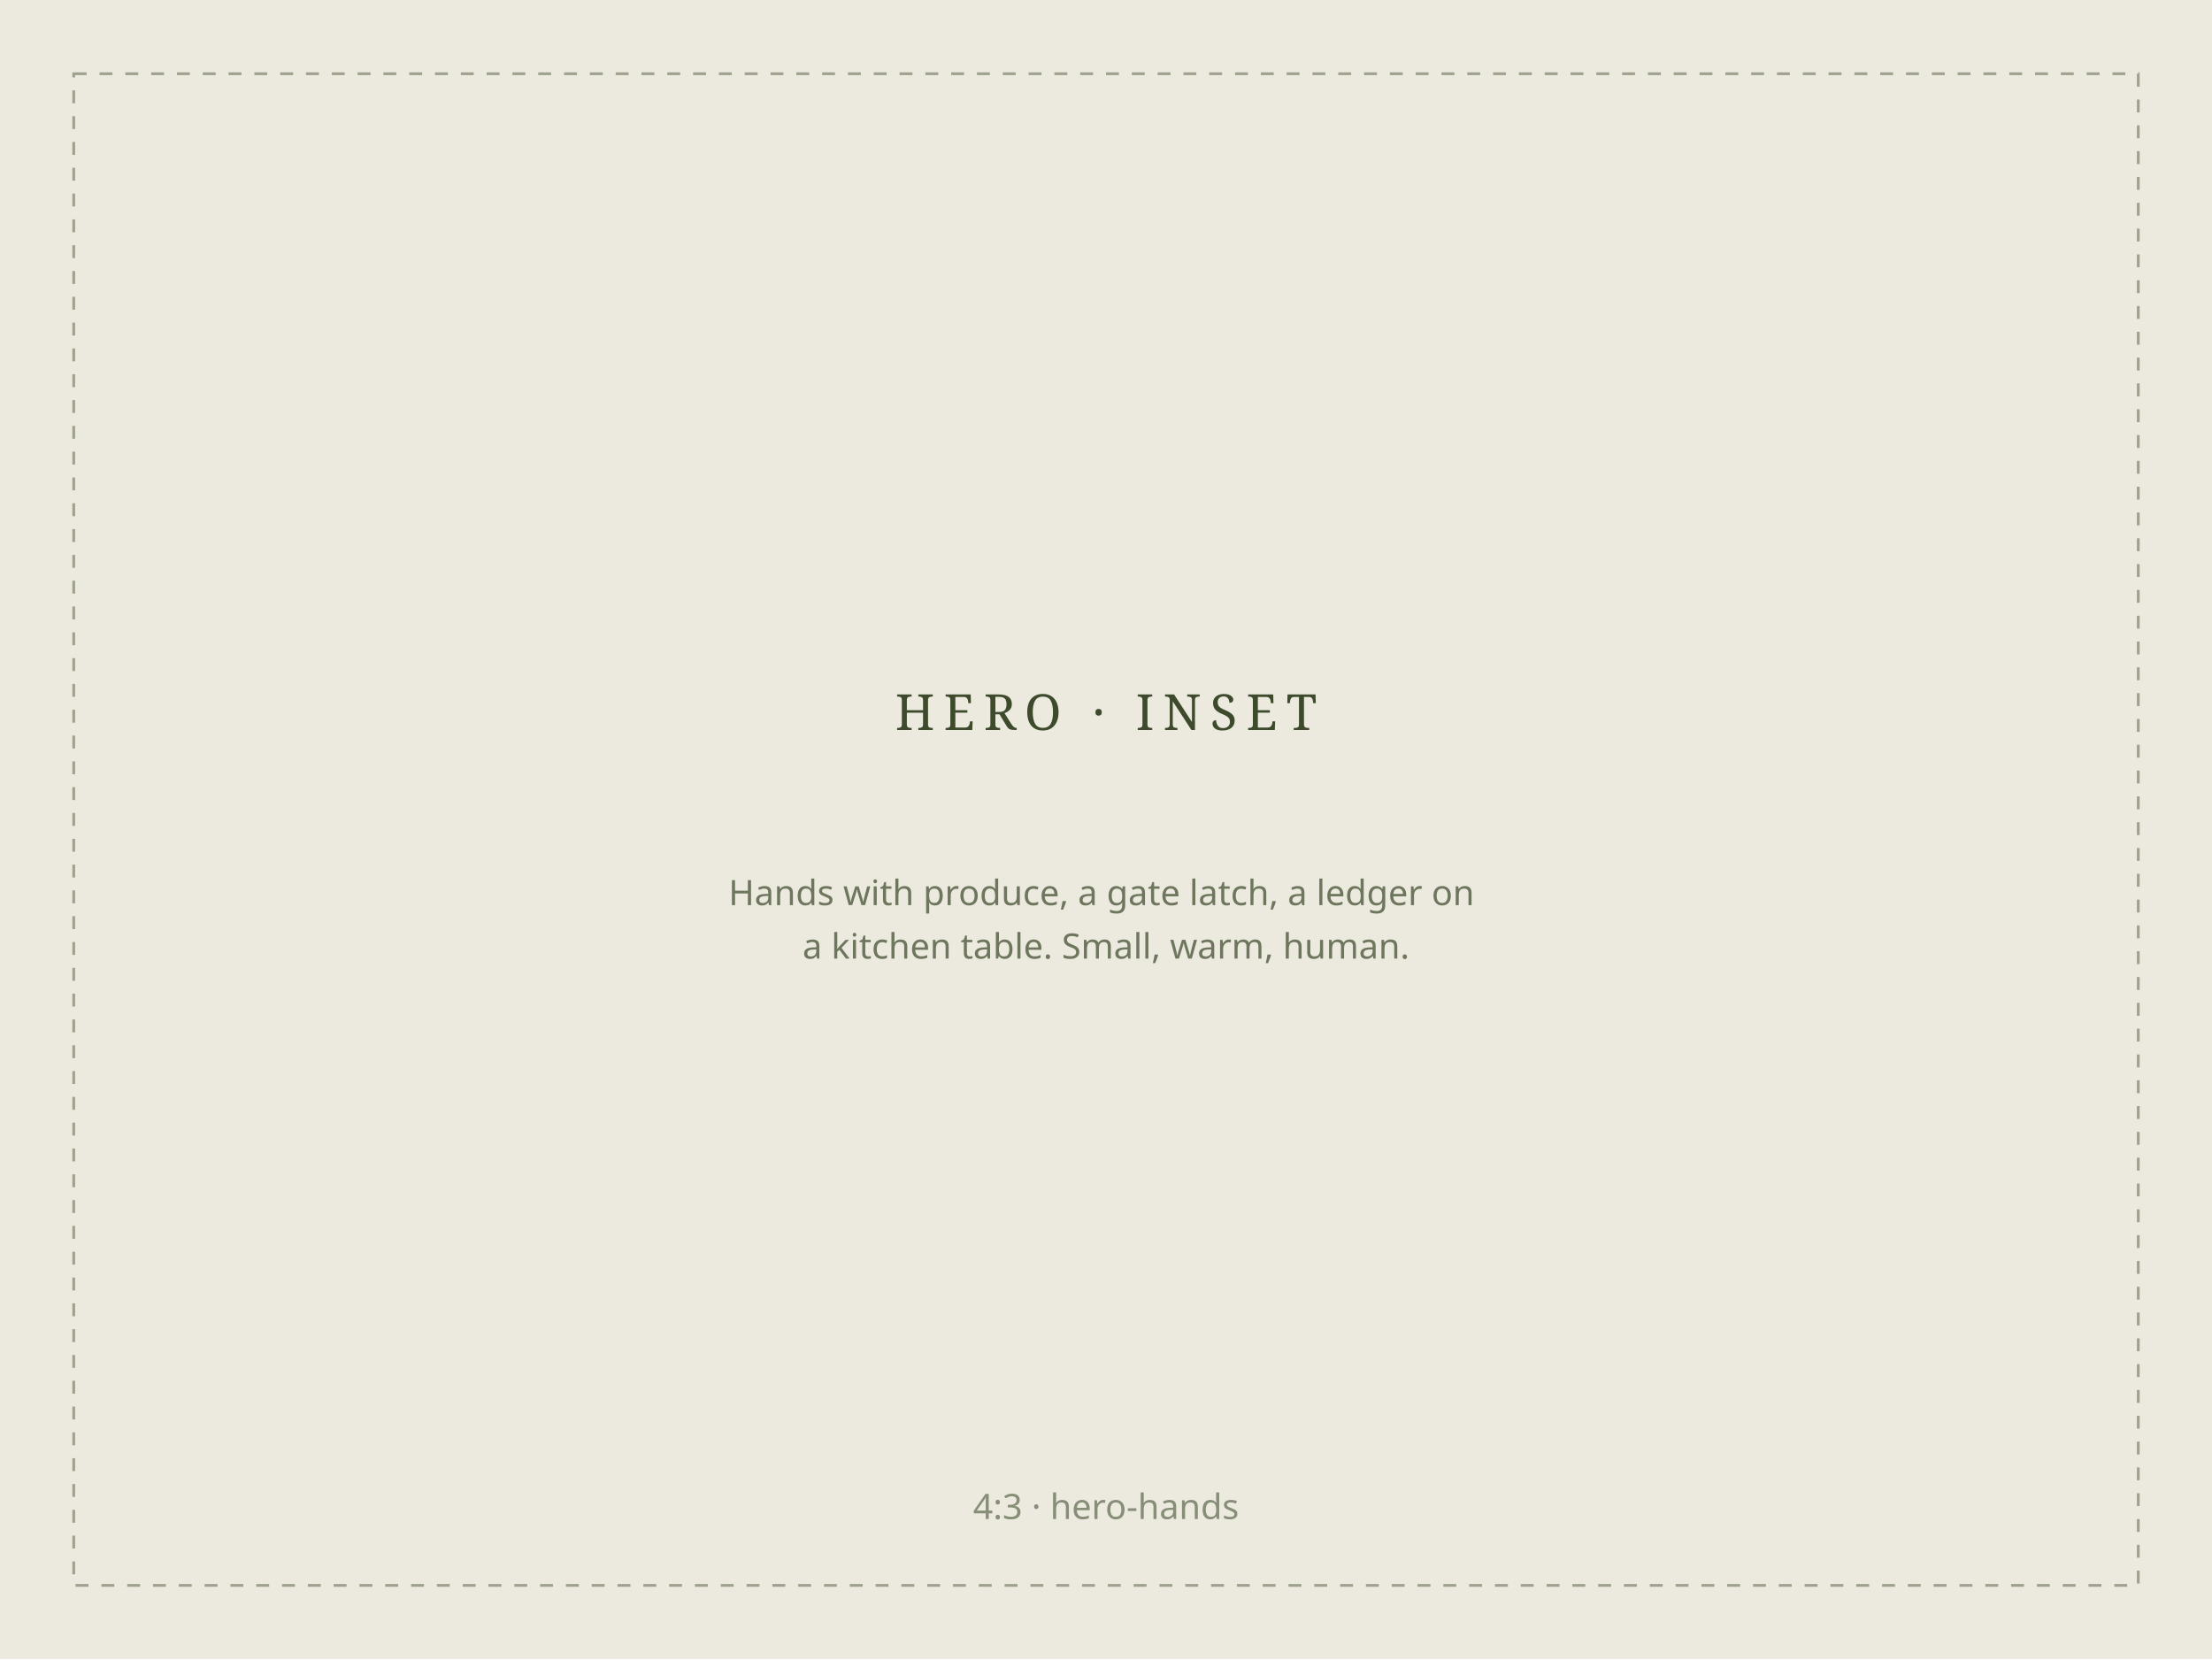
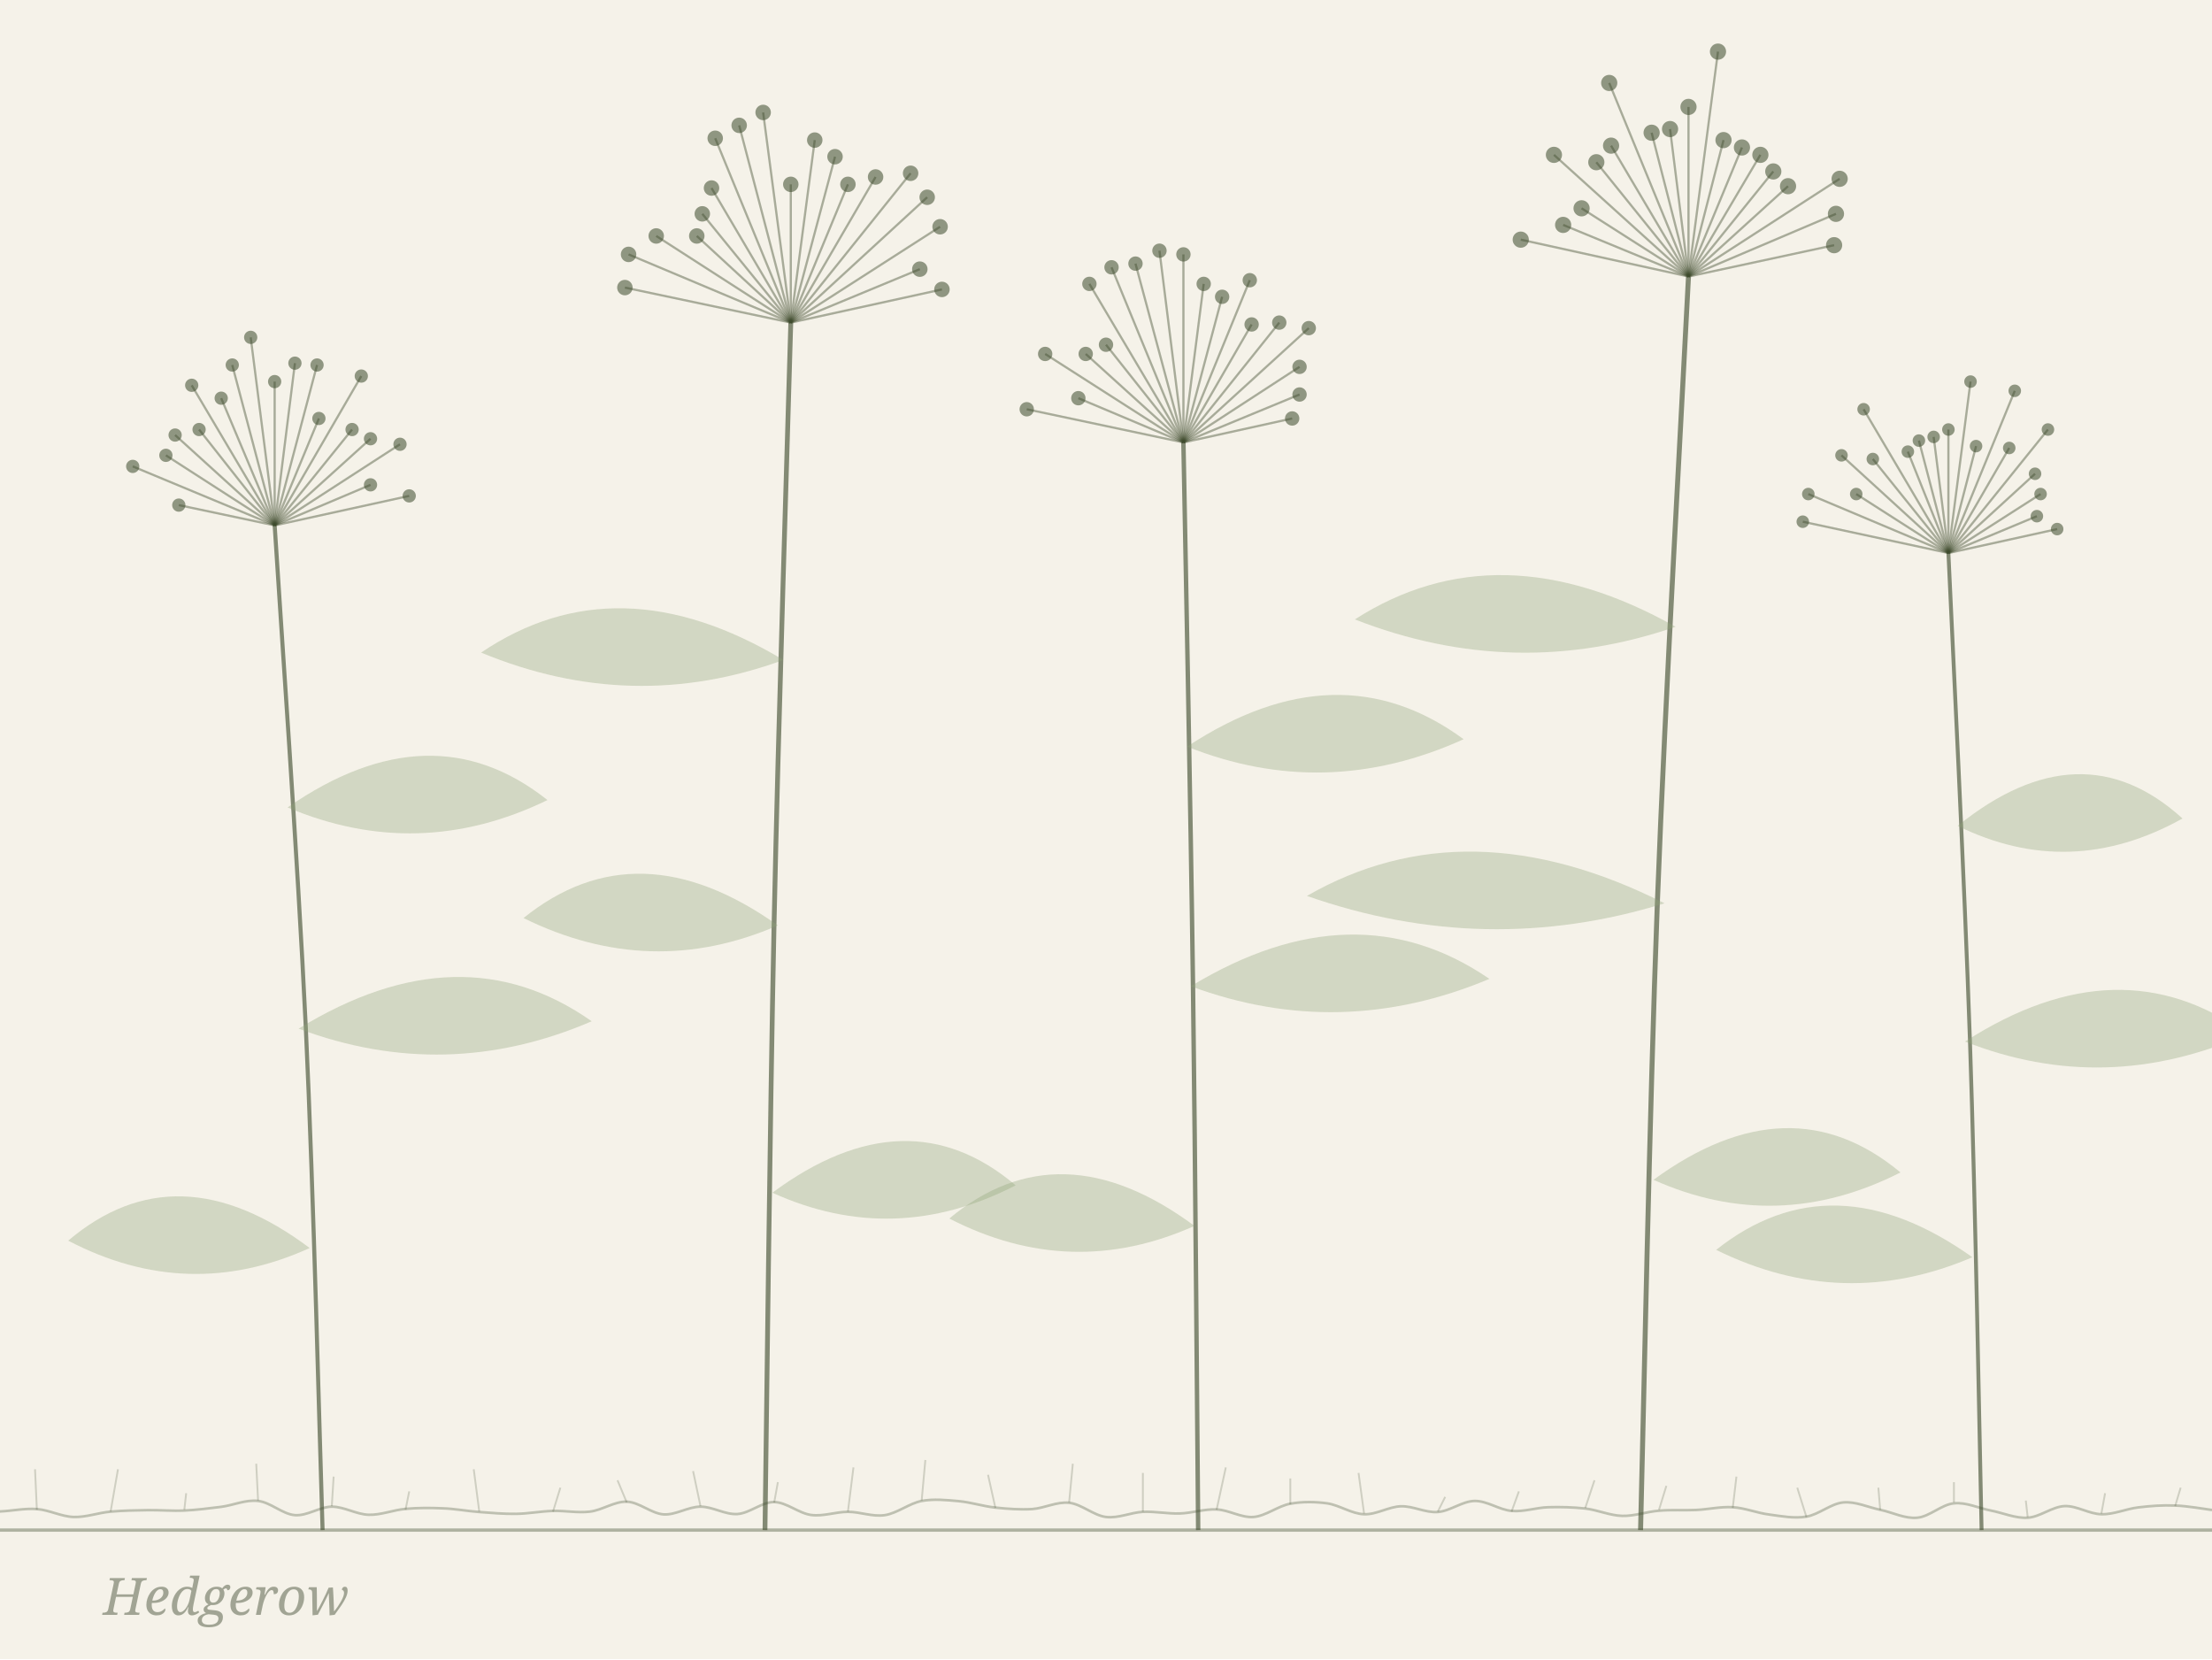
- <svg xmlns="http://www.w3.org/2000/svg" viewBox="0 0 1200 900" width="1200" height="900" role="img" aria-label="Placeholder: Hero · inset">
-   <rect width="1200" height="900" fill="#eceadf" />
-   <rect x="40" y="40" width="1120" height="820" fill="none" stroke="rgba(61,74,44,0.45)" stroke-width="1.5" stroke-dasharray="7 7" />
-   <g font-family="Georgia, serif" text-anchor="middle">
-     <text x="50%" y="396" font-size="27" letter-spacing="4.9" fill="#3d4a2c">HERO · INSET</text>
-   </g>
-   <g font-family="system-ui, sans-serif" text-anchor="middle" fill="#3d4a2c" opacity="0.72">
-     <text x="50%" y="491" font-size="19">
-       <tspan x="50%" dy="0">Hands with produce, a gate latch, a ledger on</tspan>
-       <tspan x="50%" dy="29">a kitchen table. Small, warm, human.</tspan>
-     </text>
-     <text x="50%" y="824" font-size="19" opacity="0.8">4:3  ·  hero-hands</text>
+ <svg xmlns="http://www.w3.org/2000/svg" viewBox="0 0 1200 900" width="1200" height="900" role="img" aria-label="Engraved study of hedgerow seed heads">
+   <rect width="1200" height="900" fill="#f5f2e9" />
+   <line x1="0" y1="830" x2="1200" y2="830" stroke="#3d4a2c" stroke-width="1.8" opacity="0.38" />
+   <path d="M -20.0 820.5 C -16.7 820.4 -6.7 820.2 0.0 819.9 C 6.7 819.6 13.3 818.1 20.0 818.6 C 26.7 819.1 33.3 822.7 40.0 822.9 C 46.7 823.1 53.3 820.6 60.0 820.0 C 66.7 819.4 73.3 819.3 80.0 819.2 C 86.7 819.1 93.3 819.7 100.0 819.4 C 106.7 819.1 113.3 818.2 120.0 817.4 C 126.7 816.5 133.3 813.4 140.0 814.2 C 146.7 814.9 153.3 821.4 160.0 821.9 C 166.7 822.4 173.3 817.4 180.0 817.3 C 186.7 817.3 193.3 821.5 200.0 821.7 C 206.7 821.9 213.3 819.1 220.0 818.5 C 226.7 817.9 233.3 817.9 240.0 818.2 C 246.7 818.4 253.3 819.7 260.0 820.2 C 266.7 820.7 273.3 821.3 280.0 821.2 C 286.7 821.1 293.3 819.8 300.0 819.6 C 306.7 819.4 313.3 820.8 320.0 820.0 C 326.7 819.2 333.3 814.4 340.0 814.6 C 346.7 814.8 353.3 821.0 360.0 821.5 C 366.7 821.9 373.3 817.3 380.0 817.3 C 386.7 817.3 393.3 821.7 400.0 821.3 C 406.7 820.9 413.3 814.7 420.0 814.8 C 426.7 814.9 433.3 820.9 440.0 821.8 C 446.7 822.7 453.3 820.1 460.0 820.1 C 466.7 820.1 473.3 822.9 480.0 821.9 C 486.7 820.9 493.3 815.5 500.0 814.2 C 506.7 813.0 513.3 813.7 520.0 814.3 C 526.7 814.9 533.3 817.1 540.0 817.8 C 546.7 818.5 553.3 819.0 560.0 818.6 C 566.7 818.1 573.3 814.5 580.0 815.2 C 586.7 815.9 593.3 822.1 600.0 822.9 C 606.7 823.7 613.3 820.5 620.0 820.1 C 626.7 819.8 633.3 821.2 640.0 821.0 C 646.7 820.8 653.3 818.5 660.0 818.8 C 666.7 819.1 673.3 823.4 680.0 822.9 C 686.7 822.4 693.3 816.9 700.0 815.7 C 706.7 814.5 713.3 814.6 720.0 815.5 C 726.7 816.5 733.3 821.2 740.0 821.4 C 746.7 821.7 753.3 817.3 760.0 817.1 C 766.7 816.9 773.3 820.7 780.0 820.2 C 786.7 819.7 793.3 814.3 800.0 814.2 C 806.7 814.1 813.3 819.0 820.0 819.6 C 826.7 820.2 833.3 817.8 840.0 817.6 C 846.7 817.4 853.3 817.6 860.0 818.3 C 866.7 819.1 873.3 822.1 880.0 822.3 C 886.7 822.5 893.3 820.0 900.0 819.5 C 906.7 818.9 913.3 819.4 920.0 819.1 C 926.7 818.8 933.3 817.2 940.0 817.6 C 946.7 818.0 953.3 820.8 960.0 821.6 C 966.7 822.5 973.3 823.8 980.0 822.7 C 986.7 821.6 993.3 815.6 1000.0 815.0 C 1006.7 814.4 1013.3 817.6 1020.0 819.0 C 1026.7 820.4 1033.3 823.9 1040.0 823.3 C 1046.7 822.8 1053.3 816.1 1060.0 815.5 C 1066.7 814.8 1073.3 818.1 1080.0 819.4 C 1086.7 820.7 1093.3 823.7 1100.0 823.3 C 1106.7 822.9 1113.3 817.3 1120.0 817.0 C 1126.7 816.7 1133.3 821.3 1140.0 821.4 C 1146.7 821.6 1153.3 818.5 1160.0 817.7 C 1166.7 816.9 1173.3 816.4 1180.0 816.7 C 1186.7 816.9 1196.7 818.7 1200.0 819.1" fill="none" stroke="#3d4a2c" stroke-width="1.4" opacity="0.3" />
+   <line x1="-20" y1="821" x2="-21" y2="800" stroke="#3d4a2c" stroke-width="1" opacity="0.21" />
+   <line x1="20" y1="819" x2="19" y2="797" stroke="#3d4a2c" stroke-width="1" opacity="0.21" />
+   <line x1="60" y1="820" x2="64" y2="797" stroke="#3d4a2c" stroke-width="1" opacity="0.21" />
+   <line x1="100" y1="819" x2="101" y2="810" stroke="#3d4a2c" stroke-width="1" opacity="0.21" />
+   <line x1="140" y1="814" x2="139" y2="794" stroke="#3d4a2c" stroke-width="1" opacity="0.21" />
+   <line x1="180" y1="817" x2="181" y2="801" stroke="#3d4a2c" stroke-width="1" opacity="0.21" />
+   <line x1="220" y1="819" x2="222" y2="809" stroke="#3d4a2c" stroke-width="1" opacity="0.21" />
+   <line x1="260" y1="820" x2="257" y2="797" stroke="#3d4a2c" stroke-width="1" opacity="0.21" />
+   <line x1="300" y1="820" x2="304" y2="807" stroke="#3d4a2c" stroke-width="1" opacity="0.21" />
+   <line x1="340" y1="815" x2="335" y2="803" stroke="#3d4a2c" stroke-width="1" opacity="0.21" />
+   <line x1="380" y1="817" x2="376" y2="798" stroke="#3d4a2c" stroke-width="1" opacity="0.21" />
+   <line x1="420" y1="815" x2="422" y2="804" stroke="#3d4a2c" stroke-width="1" opacity="0.21" />
+   <line x1="460" y1="820" x2="463" y2="796" stroke="#3d4a2c" stroke-width="1" opacity="0.21" />
+   <line x1="500" y1="814" x2="502" y2="792" stroke="#3d4a2c" stroke-width="1" opacity="0.21" />
+   <line x1="540" y1="818" x2="536" y2="800" stroke="#3d4a2c" stroke-width="1" opacity="0.21" />
+   <line x1="580" y1="815" x2="582" y2="794" stroke="#3d4a2c" stroke-width="1" opacity="0.21" />
+   <line x1="620" y1="820" x2="620" y2="799" stroke="#3d4a2c" stroke-width="1" opacity="0.21" />
+   <line x1="660" y1="819" x2="665" y2="796" stroke="#3d4a2c" stroke-width="1" opacity="0.21" />
+   <line x1="700" y1="816" x2="700" y2="802" stroke="#3d4a2c" stroke-width="1" opacity="0.21" />
+   <line x1="740" y1="821" x2="737" y2="799" stroke="#3d4a2c" stroke-width="1" opacity="0.21" />
+   <line x1="780" y1="820" x2="784" y2="812" stroke="#3d4a2c" stroke-width="1" opacity="0.21" />
+   <line x1="820" y1="820" x2="824" y2="809" stroke="#3d4a2c" stroke-width="1" opacity="0.21" />
+   <line x1="860" y1="818" x2="865" y2="803" stroke="#3d4a2c" stroke-width="1" opacity="0.21" />
+   <line x1="900" y1="819" x2="904" y2="806" stroke="#3d4a2c" stroke-width="1" opacity="0.21" />
+   <line x1="940" y1="818" x2="942" y2="801" stroke="#3d4a2c" stroke-width="1" opacity="0.21" />
+   <line x1="980" y1="823" x2="975" y2="807" stroke="#3d4a2c" stroke-width="1" opacity="0.21" />
+   <line x1="1020" y1="819" x2="1019" y2="807" stroke="#3d4a2c" stroke-width="1" opacity="0.21" />
+   <line x1="1060" y1="815" x2="1060" y2="804" stroke="#3d4a2c" stroke-width="1" opacity="0.21" />
+   <line x1="1100" y1="823" x2="1099" y2="814" stroke="#3d4a2c" stroke-width="1" opacity="0.21" />
+   <line x1="1140" y1="821" x2="1142" y2="810" stroke="#3d4a2c" stroke-width="1" opacity="0.21" />
+   <line x1="1180" y1="817" x2="1183" y2="807" stroke="#3d4a2c" stroke-width="1" opacity="0.21" />
+   <path d="M 175.0 830.0 C 173.5 784.6 170.2 648.3 165.9 557.5 C 161.6 466.7 151.8 330.4 149.0 285.0" fill="none" stroke="#3d4a2c" stroke-width="2.2" opacity="0.62" />
+   <line x1="149" y1="285" x2="97" y2="274" stroke="#3d4a2c" stroke-width="1.2" opacity="0.42" />
+   <circle cx="97" cy="274" r="3.6" fill="#3d4a2c" opacity="0.55" />
+   <line x1="149" y1="285" x2="72" y2="253" stroke="#3d4a2c" stroke-width="1.2" opacity="0.42" />
+   <circle cx="72" cy="253" r="3.6" fill="#3d4a2c" opacity="0.55" />
+   <line x1="149" y1="285" x2="90" y2="247" stroke="#3d4a2c" stroke-width="1.2" opacity="0.42" />
+   <circle cx="90" cy="247" r="3.6" fill="#3d4a2c" opacity="0.55" />
+   <line x1="149" y1="285" x2="95" y2="236" stroke="#3d4a2c" stroke-width="1.2" opacity="0.42" />
+   <circle cx="95" cy="236" r="3.6" fill="#3d4a2c" opacity="0.55" />
+   <line x1="149" y1="285" x2="108" y2="233" stroke="#3d4a2c" stroke-width="1.2" opacity="0.42" />
+   <circle cx="108" cy="233" r="3.6" fill="#3d4a2c" opacity="0.55" />
+   <line x1="149" y1="285" x2="104" y2="209" stroke="#3d4a2c" stroke-width="1.2" opacity="0.42" />
+   <circle cx="104" cy="209" r="3.6" fill="#3d4a2c" opacity="0.55" />
+   <line x1="149" y1="285" x2="120" y2="216" stroke="#3d4a2c" stroke-width="1.2" opacity="0.42" />
+   <circle cx="120" cy="216" r="3.6" fill="#3d4a2c" opacity="0.55" />
+   <line x1="149" y1="285" x2="126" y2="198" stroke="#3d4a2c" stroke-width="1.2" opacity="0.42" />
+   <circle cx="126" cy="198" r="3.6" fill="#3d4a2c" opacity="0.55" />
+   <line x1="149" y1="285" x2="136" y2="183" stroke="#3d4a2c" stroke-width="1.2" opacity="0.42" />
+   <circle cx="136" cy="183" r="3.6" fill="#3d4a2c" opacity="0.55" />
+   <line x1="149" y1="285" x2="149" y2="207" stroke="#3d4a2c" stroke-width="1.2" opacity="0.42" />
+   <circle cx="149" cy="207" r="3.6" fill="#3d4a2c" opacity="0.55" />
+   <line x1="149" y1="285" x2="160" y2="197" stroke="#3d4a2c" stroke-width="1.2" opacity="0.42" />
+   <circle cx="160" cy="197" r="3.6" fill="#3d4a2c" opacity="0.55" />
+   <line x1="149" y1="285" x2="172" y2="198" stroke="#3d4a2c" stroke-width="1.2" opacity="0.42" />
+   <circle cx="172" cy="198" r="3.6" fill="#3d4a2c" opacity="0.55" />
+   <line x1="149" y1="285" x2="173" y2="227" stroke="#3d4a2c" stroke-width="1.2" opacity="0.42" />
+   <circle cx="173" cy="227" r="3.6" fill="#3d4a2c" opacity="0.55" />
+   <line x1="149" y1="285" x2="196" y2="204" stroke="#3d4a2c" stroke-width="1.2" opacity="0.42" />
+   <circle cx="196" cy="204" r="3.6" fill="#3d4a2c" opacity="0.55" />
+   <line x1="149" y1="285" x2="191" y2="233" stroke="#3d4a2c" stroke-width="1.2" opacity="0.42" />
+   <circle cx="191" cy="233" r="3.6" fill="#3d4a2c" opacity="0.55" />
+   <line x1="149" y1="285" x2="201" y2="238" stroke="#3d4a2c" stroke-width="1.2" opacity="0.42" />
+   <circle cx="201" cy="238" r="3.6" fill="#3d4a2c" opacity="0.55" />
+   <line x1="149" y1="285" x2="217" y2="241" stroke="#3d4a2c" stroke-width="1.2" opacity="0.42" />
+   <circle cx="217" cy="241" r="3.6" fill="#3d4a2c" opacity="0.55" />
+   <line x1="149" y1="285" x2="201" y2="263" stroke="#3d4a2c" stroke-width="1.2" opacity="0.42" />
+   <circle cx="201" cy="263" r="3.6" fill="#3d4a2c" opacity="0.55" />
+   <line x1="149" y1="285" x2="222" y2="269" stroke="#3d4a2c" stroke-width="1.2" opacity="0.42" />
+   <circle cx="222" cy="269" r="3.6" fill="#3d4a2c" opacity="0.55" />
+   <path d="M 168 677 Q 96 623 37 673 Q 102 707 168 677 Z" fill="#8fa377" opacity="0.34" />
+   <path d="M 162 558 Q 250 504 321 554 Q 242 588 162 558 Z" fill="#8fa377" opacity="0.34" />
+   <path d="M 156 438 Q 234 384 297 434 Q 227 468 156 438 Z" fill="#8fa377" opacity="0.34" />
+   <path d="M 415.0 830.0 C 415.8 775.4 417.6 611.7 419.9 502.5 C 422.2 393.3 427.5 229.6 429.0 175.0" fill="none" stroke="#3d4a2c" stroke-width="2.6" opacity="0.62" />
+   <line x1="429" y1="175" x2="339" y2="156" stroke="#3d4a2c" stroke-width="1.2" opacity="0.42" />
+   <circle cx="339" cy="156" r="4.2" fill="#3d4a2c" opacity="0.55" />
+   <line x1="429" y1="175" x2="341" y2="138" stroke="#3d4a2c" stroke-width="1.2" opacity="0.42" />
+   <circle cx="341" cy="138" r="4.2" fill="#3d4a2c" opacity="0.55" />
+   <line x1="429" y1="175" x2="356" y2="128" stroke="#3d4a2c" stroke-width="1.2" opacity="0.42" />
+   <circle cx="356" cy="128" r="4.2" fill="#3d4a2c" opacity="0.55" />
+   <line x1="429" y1="175" x2="378" y2="128" stroke="#3d4a2c" stroke-width="1.2" opacity="0.42" />
+   <circle cx="378" cy="128" r="4.2" fill="#3d4a2c" opacity="0.55" />
+   <line x1="429" y1="175" x2="381" y2="116" stroke="#3d4a2c" stroke-width="1.2" opacity="0.42" />
+   <circle cx="381" cy="116" r="4.2" fill="#3d4a2c" opacity="0.55" />
+   <line x1="429" y1="175" x2="386" y2="102" stroke="#3d4a2c" stroke-width="1.2" opacity="0.42" />
+   <circle cx="386" cy="102" r="4.2" fill="#3d4a2c" opacity="0.55" />
+   <line x1="429" y1="175" x2="388" y2="75" stroke="#3d4a2c" stroke-width="1.2" opacity="0.42" />
+   <circle cx="388" cy="75" r="4.2" fill="#3d4a2c" opacity="0.55" />
+   <line x1="429" y1="175" x2="401" y2="68" stroke="#3d4a2c" stroke-width="1.2" opacity="0.42" />
+   <circle cx="401" cy="68" r="4.2" fill="#3d4a2c" opacity="0.55" />
+   <line x1="429" y1="175" x2="414" y2="61" stroke="#3d4a2c" stroke-width="1.2" opacity="0.42" />
+   <circle cx="414" cy="61" r="4.2" fill="#3d4a2c" opacity="0.55" />
+   <line x1="429" y1="175" x2="429" y2="100" stroke="#3d4a2c" stroke-width="1.2" opacity="0.42" />
+   <circle cx="429" cy="100" r="4.2" fill="#3d4a2c" opacity="0.55" />
+   <line x1="429" y1="175" x2="442" y2="76" stroke="#3d4a2c" stroke-width="1.2" opacity="0.42" />
+   <circle cx="442" cy="76" r="4.2" fill="#3d4a2c" opacity="0.55" />
+   <line x1="429" y1="175" x2="453" y2="85" stroke="#3d4a2c" stroke-width="1.2" opacity="0.42" />
+   <circle cx="453" cy="85" r="4.2" fill="#3d4a2c" opacity="0.55" />
+   <line x1="429" y1="175" x2="460" y2="100" stroke="#3d4a2c" stroke-width="1.2" opacity="0.42" />
+   <circle cx="460" cy="100" r="4.2" fill="#3d4a2c" opacity="0.55" />
+   <line x1="429" y1="175" x2="475" y2="96" stroke="#3d4a2c" stroke-width="1.2" opacity="0.42" />
+   <circle cx="475" cy="96" r="4.2" fill="#3d4a2c" opacity="0.55" />
+   <line x1="429" y1="175" x2="494" y2="94" stroke="#3d4a2c" stroke-width="1.2" opacity="0.42" />
+   <circle cx="494" cy="94" r="4.2" fill="#3d4a2c" opacity="0.55" />
+   <line x1="429" y1="175" x2="503" y2="107" stroke="#3d4a2c" stroke-width="1.2" opacity="0.42" />
+   <circle cx="503" cy="107" r="4.2" fill="#3d4a2c" opacity="0.55" />
+   <line x1="429" y1="175" x2="510" y2="123" stroke="#3d4a2c" stroke-width="1.2" opacity="0.42" />
+   <circle cx="510" cy="123" r="4.2" fill="#3d4a2c" opacity="0.55" />
+   <line x1="429" y1="175" x2="499" y2="146" stroke="#3d4a2c" stroke-width="1.2" opacity="0.42" />
+   <circle cx="499" cy="146" r="4.2" fill="#3d4a2c" opacity="0.55" />
+   <line x1="429" y1="175" x2="511" y2="157" stroke="#3d4a2c" stroke-width="1.2" opacity="0.42" />
+   <circle cx="511" cy="157" r="4.2" fill="#3d4a2c" opacity="0.55" />
+   <path d="M 419 647 Q 492 593 551 643 Q 485 677 419 647 Z" fill="#8fa377" opacity="0.34" />
+   <path d="M 422 502 Q 346 448 284 498 Q 353 532 422 502 Z" fill="#8fa377" opacity="0.34" />
+   <path d="M 425 358 Q 335 304 261 354 Q 343 388 425 358 Z" fill="#8fa377" opacity="0.34" />
+   <path d="M 650.0 830.0 C 649.5 780.8 648.5 633.3 647.2 535.0 C 645.9 436.7 642.9 289.2 642.0 240.0" fill="none" stroke="#3d4a2c" stroke-width="2.4" opacity="0.62" />
+   <line x1="642" y1="240" x2="557" y2="222" stroke="#3d4a2c" stroke-width="1.2" opacity="0.42" />
+   <circle cx="557" cy="222" r="3.9" fill="#3d4a2c" opacity="0.55" />
+   <line x1="642" y1="240" x2="585" y2="216" stroke="#3d4a2c" stroke-width="1.2" opacity="0.42" />
+   <circle cx="585" cy="216" r="3.9" fill="#3d4a2c" opacity="0.55" />
+   <line x1="642" y1="240" x2="567" y2="192" stroke="#3d4a2c" stroke-width="1.2" opacity="0.42" />
+   <circle cx="567" cy="192" r="3.9" fill="#3d4a2c" opacity="0.55" />
+   <line x1="642" y1="240" x2="589" y2="192" stroke="#3d4a2c" stroke-width="1.2" opacity="0.42" />
+   <circle cx="589" cy="192" r="3.9" fill="#3d4a2c" opacity="0.55" />
+   <line x1="642" y1="240" x2="600" y2="187" stroke="#3d4a2c" stroke-width="1.2" opacity="0.42" />
+   <circle cx="600" cy="187" r="3.9" fill="#3d4a2c" opacity="0.55" />
+   <line x1="642" y1="240" x2="591" y2="154" stroke="#3d4a2c" stroke-width="1.2" opacity="0.42" />
+   <circle cx="591" cy="154" r="3.9" fill="#3d4a2c" opacity="0.55" />
+   <line x1="642" y1="240" x2="603" y2="145" stroke="#3d4a2c" stroke-width="1.2" opacity="0.42" />
+   <circle cx="603" cy="145" r="3.9" fill="#3d4a2c" opacity="0.55" />
+   <line x1="642" y1="240" x2="616" y2="143" stroke="#3d4a2c" stroke-width="1.2" opacity="0.42" />
+   <circle cx="616" cy="143" r="3.9" fill="#3d4a2c" opacity="0.55" />
+   <line x1="642" y1="240" x2="629" y2="136" stroke="#3d4a2c" stroke-width="1.2" opacity="0.42" />
+   <circle cx="629" cy="136" r="3.9" fill="#3d4a2c" opacity="0.55" />
+   <line x1="642" y1="240" x2="642" y2="138" stroke="#3d4a2c" stroke-width="1.2" opacity="0.42" />
+   <circle cx="642" cy="138" r="3.9" fill="#3d4a2c" opacity="0.55" />
+   <line x1="642" y1="240" x2="653" y2="154" stroke="#3d4a2c" stroke-width="1.2" opacity="0.42" />
+   <circle cx="653" cy="154" r="3.9" fill="#3d4a2c" opacity="0.55" />
+   <line x1="642" y1="240" x2="663" y2="161" stroke="#3d4a2c" stroke-width="1.2" opacity="0.42" />
+   <circle cx="663" cy="161" r="3.9" fill="#3d4a2c" opacity="0.55" />
+   <line x1="642" y1="240" x2="678" y2="152" stroke="#3d4a2c" stroke-width="1.2" opacity="0.42" />
+   <circle cx="678" cy="152" r="3.9" fill="#3d4a2c" opacity="0.55" />
+   <line x1="642" y1="240" x2="679" y2="176" stroke="#3d4a2c" stroke-width="1.2" opacity="0.42" />
+   <circle cx="679" cy="176" r="3.9" fill="#3d4a2c" opacity="0.55" />
+   <line x1="642" y1="240" x2="694" y2="175" stroke="#3d4a2c" stroke-width="1.2" opacity="0.42" />
+   <circle cx="694" cy="175" r="3.9" fill="#3d4a2c" opacity="0.55" />
+   <line x1="642" y1="240" x2="710" y2="178" stroke="#3d4a2c" stroke-width="1.2" opacity="0.42" />
+   <circle cx="710" cy="178" r="3.9" fill="#3d4a2c" opacity="0.55" />
+   <line x1="642" y1="240" x2="705" y2="199" stroke="#3d4a2c" stroke-width="1.2" opacity="0.42" />
+   <circle cx="705" cy="199" r="3.9" fill="#3d4a2c" opacity="0.55" />
+   <line x1="642" y1="240" x2="705" y2="214" stroke="#3d4a2c" stroke-width="1.2" opacity="0.42" />
+   <circle cx="705" cy="214" r="3.9" fill="#3d4a2c" opacity="0.55" />
+   <line x1="642" y1="240" x2="701" y2="227" stroke="#3d4a2c" stroke-width="1.2" opacity="0.42" />
+   <circle cx="701" cy="227" r="3.9" fill="#3d4a2c" opacity="0.55" />
+   <path d="M 648 665 Q 575 611 515 661 Q 581 695 648 665 Z" fill="#8fa377" opacity="0.34" />
+   <path d="M 646 535 Q 735 481 808 531 Q 727 565 646 535 Z" fill="#8fa377" opacity="0.34" />
+   <path d="M 644 405 Q 726 351 794 401 Q 719 435 644 405 Z" fill="#8fa377" opacity="0.34" />
+   <path d="M 890.0 830.0 C 891.5 773.3 894.8 603.3 899.1 490.0 C 903.4 376.7 913.2 206.7 916.0 150.0" fill="none" stroke="#3d4a2c" stroke-width="2.7" opacity="0.62" />
+   <line x1="916" y1="150" x2="825" y2="130" stroke="#3d4a2c" stroke-width="1.2" opacity="0.42" />
+   <circle cx="825" cy="130" r="4.4" fill="#3d4a2c" opacity="0.55" />
+   <line x1="916" y1="150" x2="848" y2="122" stroke="#3d4a2c" stroke-width="1.2" opacity="0.42" />
+   <circle cx="848" cy="122" r="4.4" fill="#3d4a2c" opacity="0.55" />
+   <line x1="916" y1="150" x2="858" y2="113" stroke="#3d4a2c" stroke-width="1.2" opacity="0.42" />
+   <circle cx="858" cy="113" r="4.4" fill="#3d4a2c" opacity="0.55" />
+   <line x1="916" y1="150" x2="843" y2="84" stroke="#3d4a2c" stroke-width="1.2" opacity="0.42" />
+   <circle cx="843" cy="84" r="4.4" fill="#3d4a2c" opacity="0.55" />
+   <line x1="916" y1="150" x2="866" y2="88" stroke="#3d4a2c" stroke-width="1.2" opacity="0.42" />
+   <circle cx="866" cy="88" r="4.4" fill="#3d4a2c" opacity="0.55" />
+   <line x1="916" y1="150" x2="874" y2="79" stroke="#3d4a2c" stroke-width="1.2" opacity="0.42" />
+   <circle cx="874" cy="79" r="4.4" fill="#3d4a2c" opacity="0.55" />
+   <line x1="916" y1="150" x2="873" y2="45" stroke="#3d4a2c" stroke-width="1.2" opacity="0.42" />
+   <circle cx="873" cy="45" r="4.4" fill="#3d4a2c" opacity="0.55" />
+   <line x1="916" y1="150" x2="896" y2="72" stroke="#3d4a2c" stroke-width="1.2" opacity="0.42" />
+   <circle cx="896" cy="72" r="4.4" fill="#3d4a2c" opacity="0.55" />
+   <line x1="916" y1="150" x2="906" y2="70" stroke="#3d4a2c" stroke-width="1.2" opacity="0.42" />
+   <circle cx="906" cy="70" r="4.4" fill="#3d4a2c" opacity="0.55" />
+   <line x1="916" y1="150" x2="916" y2="58" stroke="#3d4a2c" stroke-width="1.2" opacity="0.42" />
+   <circle cx="916" cy="58" r="4.4" fill="#3d4a2c" opacity="0.55" />
+   <line x1="916" y1="150" x2="932" y2="28" stroke="#3d4a2c" stroke-width="1.2" opacity="0.42" />
+   <circle cx="932" cy="28" r="4.4" fill="#3d4a2c" opacity="0.55" />
+   <line x1="916" y1="150" x2="935" y2="76" stroke="#3d4a2c" stroke-width="1.2" opacity="0.42" />
+   <circle cx="935" cy="76" r="4.4" fill="#3d4a2c" opacity="0.55" />
+   <line x1="916" y1="150" x2="945" y2="80" stroke="#3d4a2c" stroke-width="1.2" opacity="0.42" />
+   <circle cx="945" cy="80" r="4.4" fill="#3d4a2c" opacity="0.55" />
+   <line x1="916" y1="150" x2="955" y2="84" stroke="#3d4a2c" stroke-width="1.2" opacity="0.42" />
+   <circle cx="955" cy="84" r="4.4" fill="#3d4a2c" opacity="0.55" />
+   <line x1="916" y1="150" x2="962" y2="93" stroke="#3d4a2c" stroke-width="1.2" opacity="0.42" />
+   <circle cx="962" cy="93" r="4.4" fill="#3d4a2c" opacity="0.55" />
+   <line x1="916" y1="150" x2="970" y2="101" stroke="#3d4a2c" stroke-width="1.2" opacity="0.42" />
+   <circle cx="970" cy="101" r="4.4" fill="#3d4a2c" opacity="0.55" />
+   <line x1="916" y1="150" x2="998" y2="97" stroke="#3d4a2c" stroke-width="1.2" opacity="0.42" />
+   <circle cx="998" cy="97" r="4.4" fill="#3d4a2c" opacity="0.55" />
+   <line x1="916" y1="150" x2="996" y2="116" stroke="#3d4a2c" stroke-width="1.2" opacity="0.42" />
+   <circle cx="996" cy="116" r="4.4" fill="#3d4a2c" opacity="0.55" />
+   <line x1="916" y1="150" x2="995" y2="133" stroke="#3d4a2c" stroke-width="1.2" opacity="0.42" />
+   <circle cx="995" cy="133" r="4.4" fill="#3d4a2c" opacity="0.55" />
+   <path d="M 897 640 Q 971 586 1031 636 Q 964 670 897 640 Z" fill="#8fa377" opacity="0.34" />
+   <path d="M 903 490 Q 796 436 709 486 Q 806 520 903 490 Z" fill="#8fa377" opacity="0.34" />
+   <path d="M 909 340 Q 813 286 735 336 Q 822 370 909 340 Z" fill="#8fa377" opacity="0.34" />
+   <path d="M 1075.0 830.0 C 1074.0 785.8 1071.7 653.3 1068.7 565.0 C 1065.7 476.7 1059.0 344.2 1057.0 300.0" fill="none" stroke="#3d4a2c" stroke-width="2.1" opacity="0.62" />
+   <line x1="1057" y1="300" x2="978" y2="283" stroke="#3d4a2c" stroke-width="1.2" opacity="0.42" />
+   <circle cx="978" cy="283" r="3.4" fill="#3d4a2c" opacity="0.55" />
+   <line x1="1057" y1="300" x2="981" y2="268" stroke="#3d4a2c" stroke-width="1.2" opacity="0.42" />
+   <circle cx="981" cy="268" r="3.4" fill="#3d4a2c" opacity="0.55" />
+   <line x1="1057" y1="300" x2="1007" y2="268" stroke="#3d4a2c" stroke-width="1.2" opacity="0.42" />
+   <circle cx="1007" cy="268" r="3.4" fill="#3d4a2c" opacity="0.55" />
+   <line x1="1057" y1="300" x2="999" y2="247" stroke="#3d4a2c" stroke-width="1.2" opacity="0.42" />
+   <circle cx="999" cy="247" r="3.4" fill="#3d4a2c" opacity="0.55" />
+   <line x1="1057" y1="300" x2="1016" y2="249" stroke="#3d4a2c" stroke-width="1.2" opacity="0.42" />
+   <circle cx="1016" cy="249" r="3.4" fill="#3d4a2c" opacity="0.55" />
+   <line x1="1057" y1="300" x2="1011" y2="222" stroke="#3d4a2c" stroke-width="1.2" opacity="0.42" />
+   <circle cx="1011" cy="222" r="3.4" fill="#3d4a2c" opacity="0.55" />
+   <line x1="1057" y1="300" x2="1035" y2="245" stroke="#3d4a2c" stroke-width="1.2" opacity="0.42" />
+   <circle cx="1035" cy="245" r="3.4" fill="#3d4a2c" opacity="0.55" />
+   <line x1="1057" y1="300" x2="1041" y2="239" stroke="#3d4a2c" stroke-width="1.2" opacity="0.42" />
+   <circle cx="1041" cy="239" r="3.4" fill="#3d4a2c" opacity="0.55" />
+   <line x1="1057" y1="300" x2="1049" y2="237" stroke="#3d4a2c" stroke-width="1.2" opacity="0.42" />
+   <circle cx="1049" cy="237" r="3.4" fill="#3d4a2c" opacity="0.55" />
+   <line x1="1057" y1="300" x2="1057" y2="233" stroke="#3d4a2c" stroke-width="1.2" opacity="0.42" />
+   <circle cx="1057" cy="233" r="3.4" fill="#3d4a2c" opacity="0.55" />
+   <line x1="1057" y1="300" x2="1069" y2="207" stroke="#3d4a2c" stroke-width="1.2" opacity="0.42" />
+   <circle cx="1069" cy="207" r="3.4" fill="#3d4a2c" opacity="0.55" />
+   <line x1="1057" y1="300" x2="1072" y2="242" stroke="#3d4a2c" stroke-width="1.2" opacity="0.42" />
+   <circle cx="1072" cy="242" r="3.4" fill="#3d4a2c" opacity="0.55" />
+   <line x1="1057" y1="300" x2="1093" y2="212" stroke="#3d4a2c" stroke-width="1.2" opacity="0.42" />
+   <circle cx="1093" cy="212" r="3.4" fill="#3d4a2c" opacity="0.55" />
+   <line x1="1057" y1="300" x2="1090" y2="243" stroke="#3d4a2c" stroke-width="1.2" opacity="0.42" />
+   <circle cx="1090" cy="243" r="3.4" fill="#3d4a2c" opacity="0.55" />
+   <line x1="1057" y1="300" x2="1111" y2="233" stroke="#3d4a2c" stroke-width="1.2" opacity="0.42" />
+   <circle cx="1111" cy="233" r="3.4" fill="#3d4a2c" opacity="0.55" />
+   <line x1="1057" y1="300" x2="1104" y2="257" stroke="#3d4a2c" stroke-width="1.2" opacity="0.42" />
+   <circle cx="1104" cy="257" r="3.4" fill="#3d4a2c" opacity="0.55" />
+   <line x1="1057" y1="300" x2="1107" y2="268" stroke="#3d4a2c" stroke-width="1.2" opacity="0.42" />
+   <circle cx="1107" cy="268" r="3.4" fill="#3d4a2c" opacity="0.55" />
+   <line x1="1057" y1="300" x2="1105" y2="280" stroke="#3d4a2c" stroke-width="1.2" opacity="0.42" />
+   <circle cx="1105" cy="280" r="3.4" fill="#3d4a2c" opacity="0.55" />
+   <line x1="1057" y1="300" x2="1116" y2="287" stroke="#3d4a2c" stroke-width="1.2" opacity="0.42" />
+   <circle cx="1116" cy="287" r="3.4" fill="#3d4a2c" opacity="0.55" />
+   <path d="M 1070 682 Q 994 628 931 678 Q 1000 712 1070 682 Z" fill="#8fa377" opacity="0.34" />
+   <path d="M 1066 565 Q 1150 511 1219 561 Q 1142 595 1066 565 Z" fill="#8fa377" opacity="0.34" />
+   <path d="M 1062 448 Q 1129 394 1184 444 Q 1123 478 1062 448 Z" fill="#8fa377" opacity="0.34" />
+   <g font-family="Georgia, serif" font-style="italic" fill="#2e3a1f" opacity="0.42">
+     <text x="56" y="876" font-size="28">Hedgerow</text>
  </g>
</svg>
